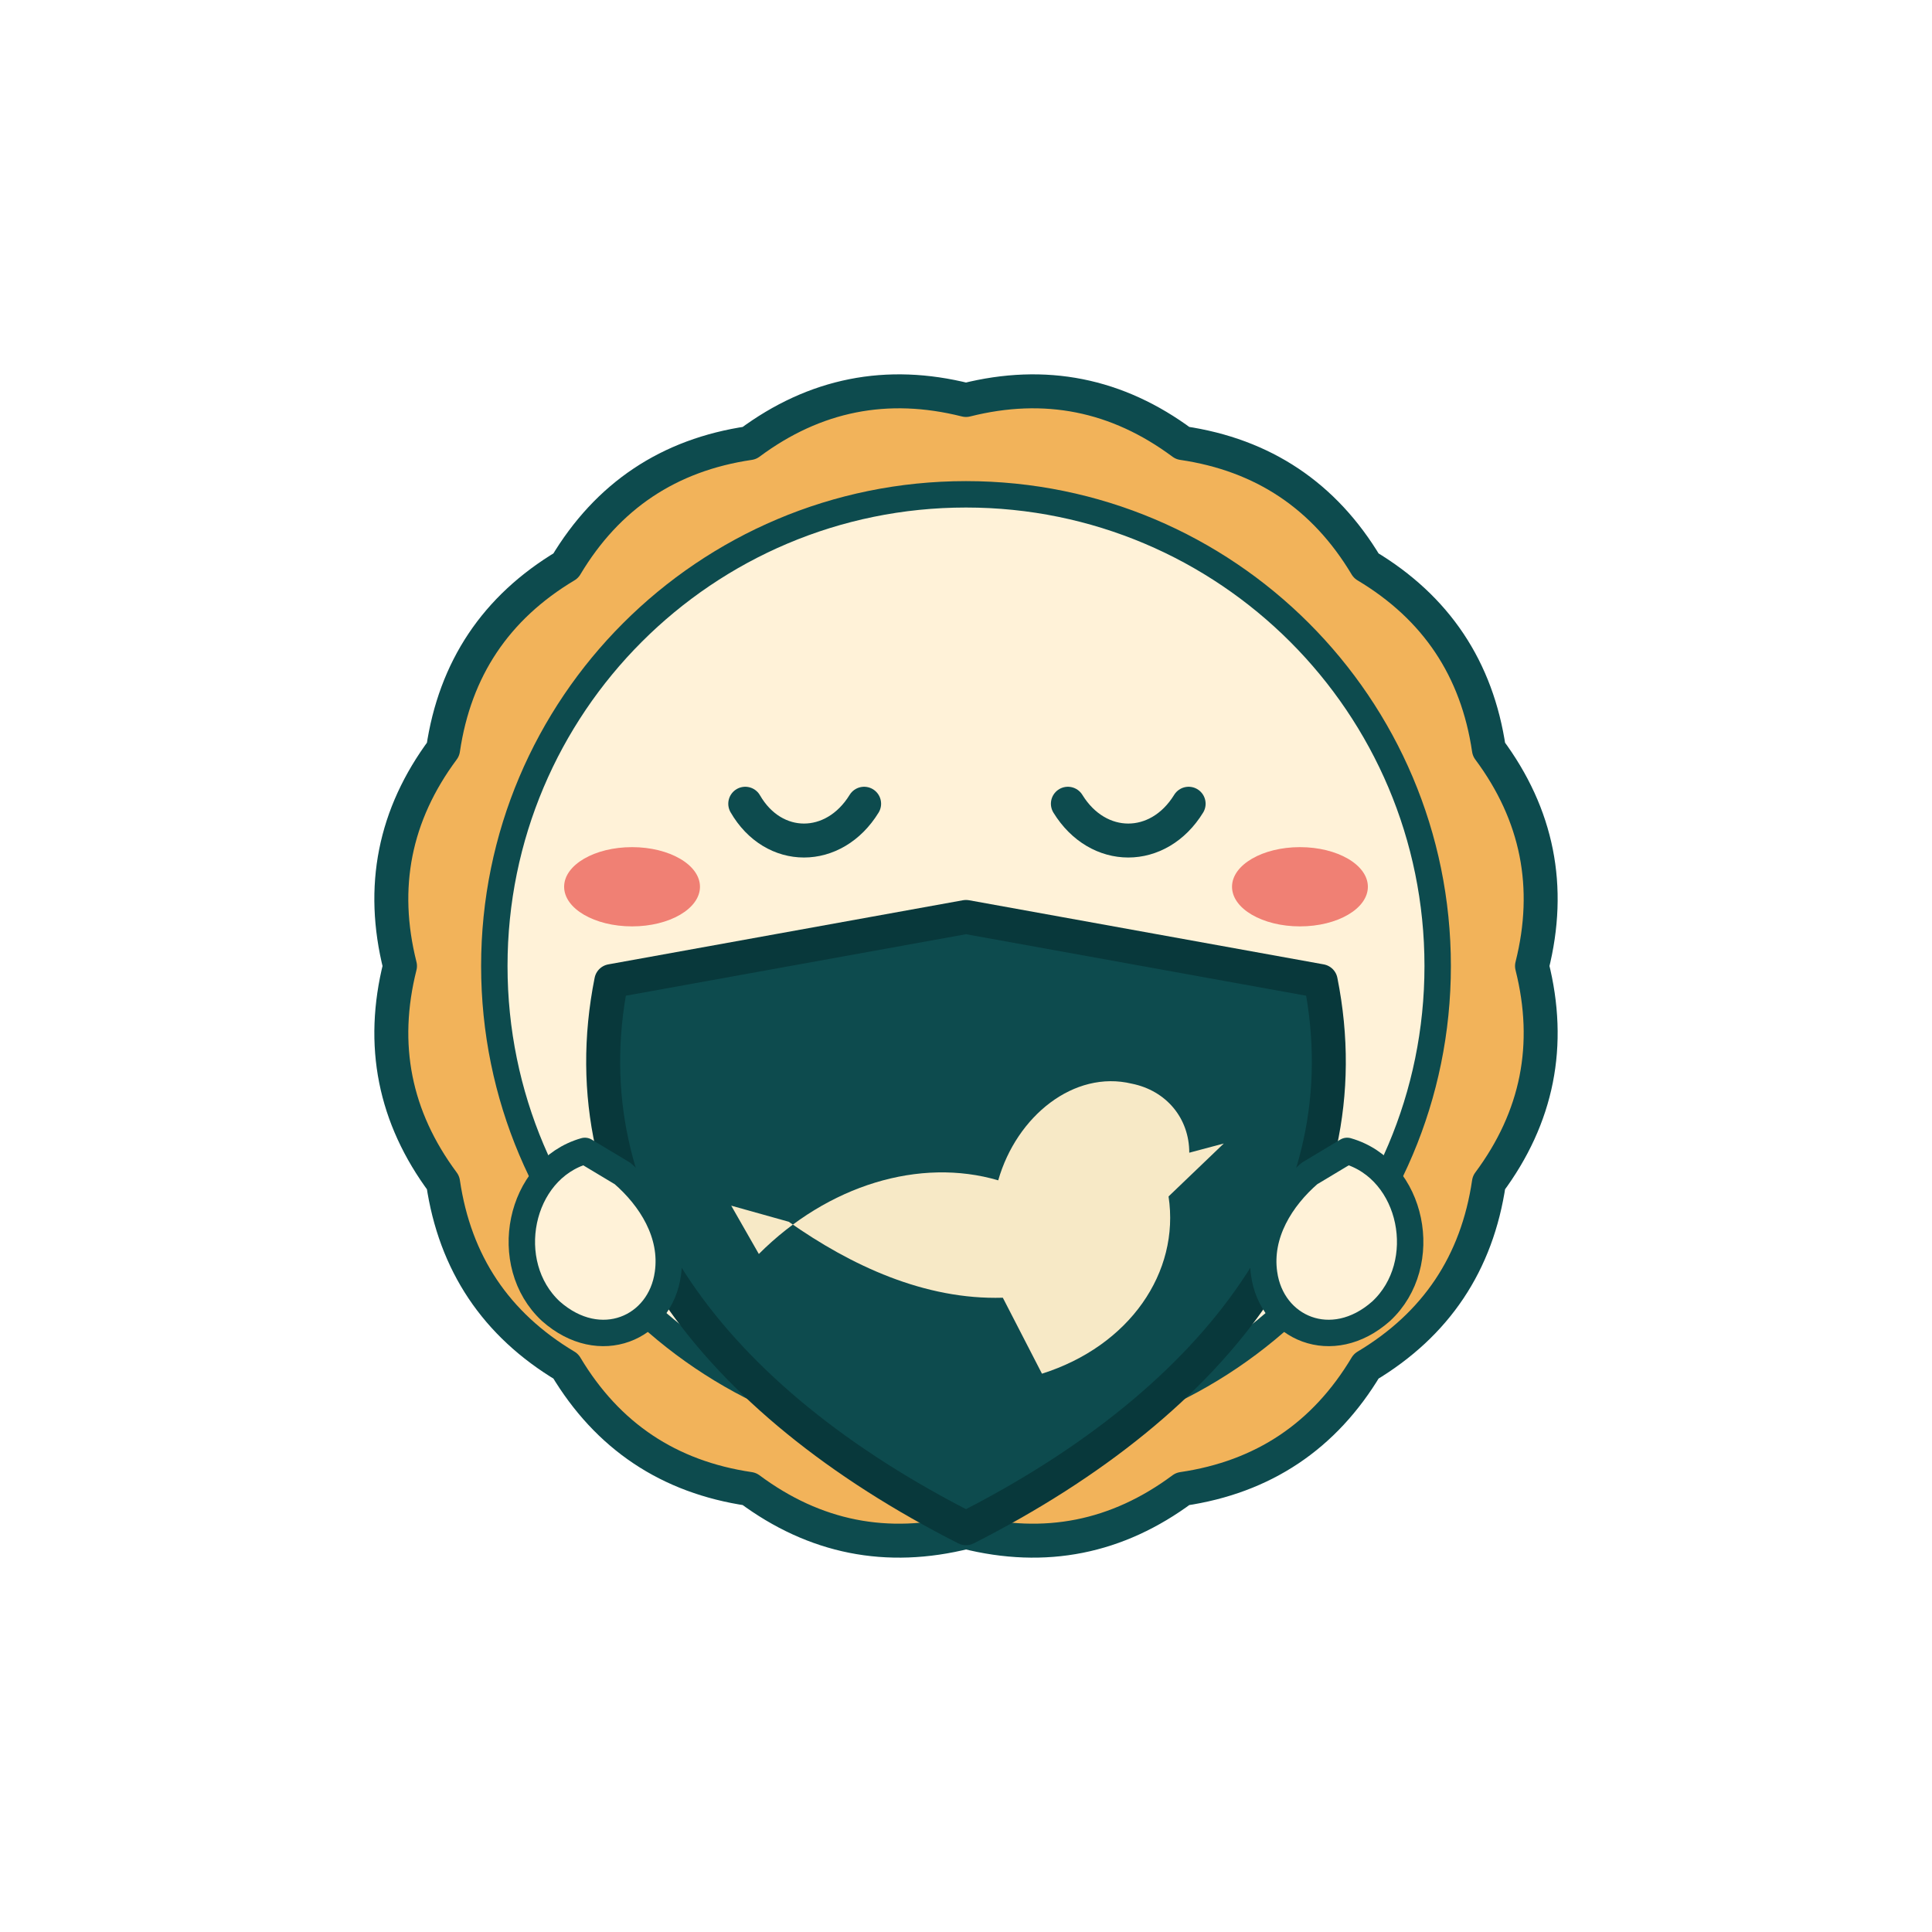
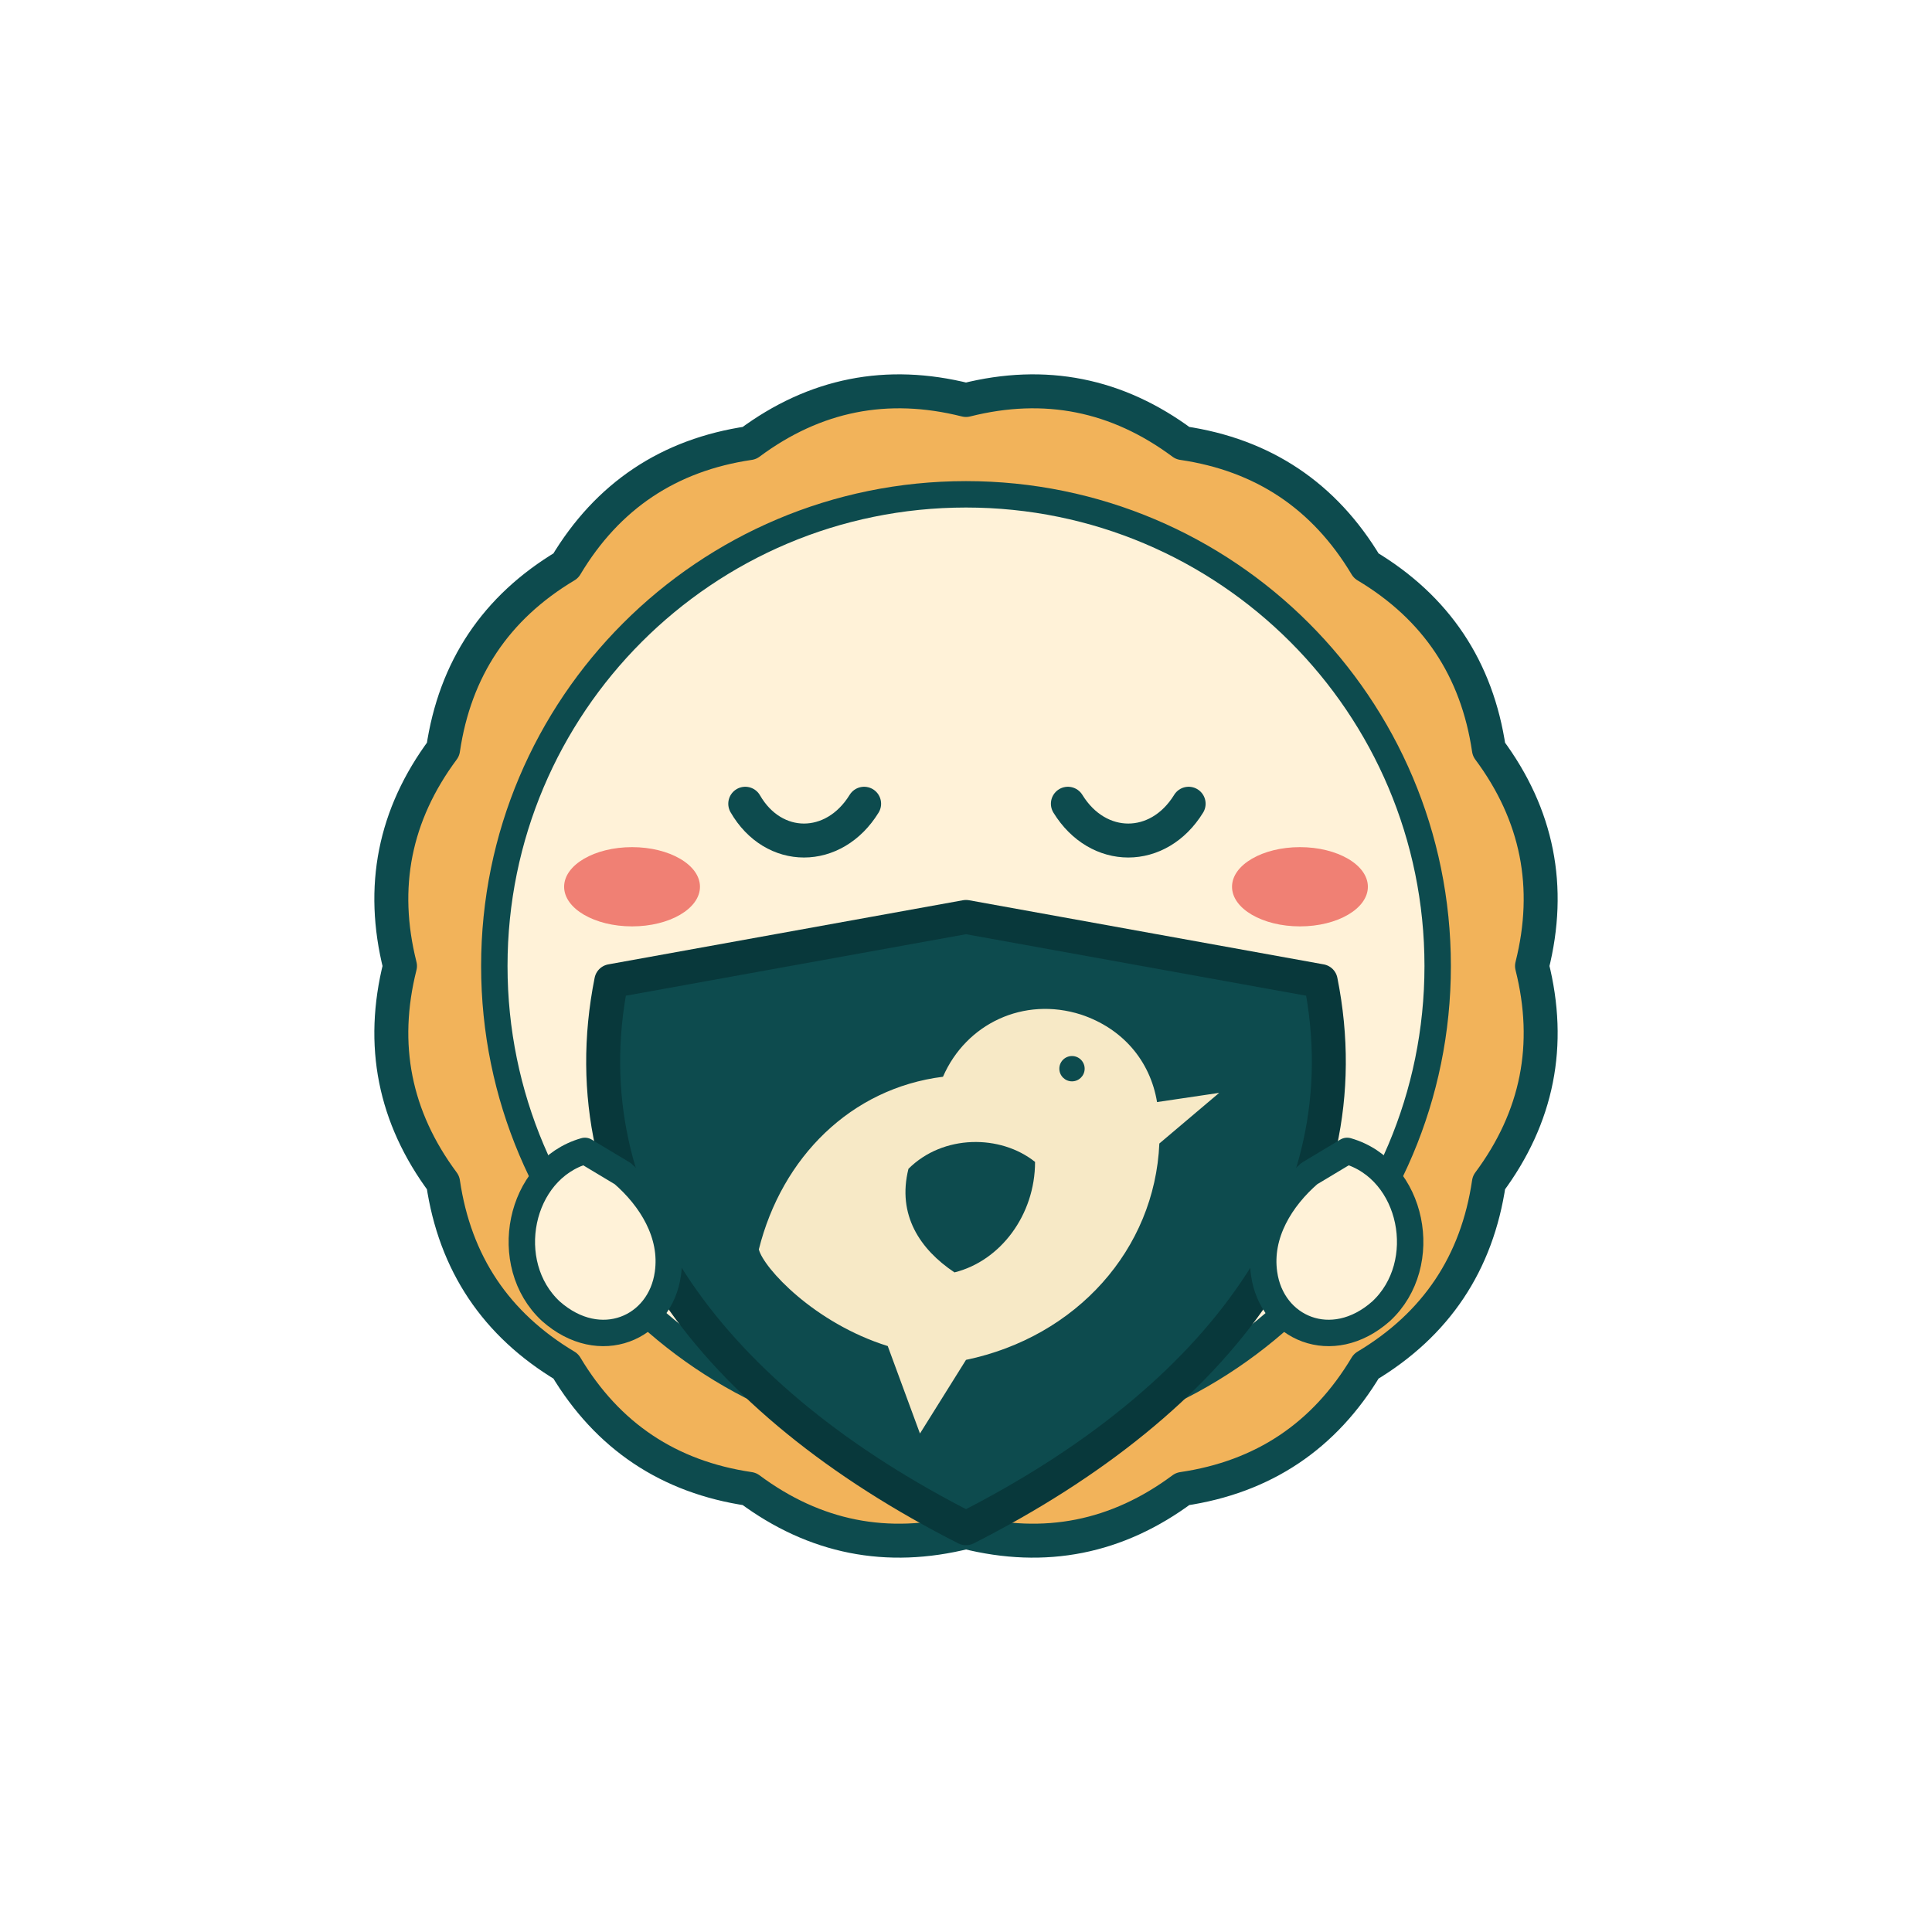
<svg xmlns="http://www.w3.org/2000/svg" viewBox="0 0 1024 1024" width="1024" height="1024" role="img" aria-label="ShyPie — complete pie holding a shield with a bird">
  <g>
    <path d="M 512 212 Q 574.82 196.19 626.81 234.84 Q 690.89 244.27 724.13 299.87 Q 779.73 333.11 789.16 397.19 Q 827.81 449.18 812 512 Q 827.81 574.82 789.16 626.81 Q 779.73 690.89 724.13 724.13 Q 690.89 779.73 626.81 789.16 Q 574.82 827.81 512 812 Q 449.18 827.81 397.19 789.16 Q 333.11 779.73 299.87 724.13 Q 244.27 690.89 234.84 626.81 Q 196.19 574.82 212 512 Q 196.19 449.18 234.84 397.19 Q 244.27 333.11 299.87 299.87 Q 333.11 244.27 397.19 234.84 Q 449.18 196.19 512 212 Z" fill="#F2B35A" stroke="#0D4B4E" stroke-width="18" stroke-linejoin="round" />
    <circle cx="512" cy="512" r="250" fill="#FFF2D8" stroke="#0D4B4E" stroke-width="14" />
    <g fill="none" stroke="#0D4B4E" stroke-width="18" stroke-linecap="round">
      <path d="M 395 426 C 410 452 442 452 458 426" />
      <path d="M 566 426 C 582 452 614 452 630 426" />
    </g>
    <ellipse cx="335" cy="470" rx="36" ry="21" fill="#F08074" />
    <ellipse cx="689" cy="470" rx="36" ry="21" fill="#F08074" />
    <path d="M 512 486 L 700 520 C 724 640 646 742 512 810 C 378 742 300 640 324 520 Z" fill="#0D4B4E" stroke="#08383B" stroke-width="18" stroke-linejoin="round" />
    <g fill="#FFF2D8" stroke="#0D4B4E" stroke-width="14" stroke-linejoin="round">
      <path d="M 310 610 C 275 620 265 670 292 695 C 318 718 350 704 354 675 C 357 654 345 635 330 622 Z" />
      <path d="M 714 610 C 749 620 759 670 732 695 C 706 718 674 704 670 675 C 667 654 679 635 694 622 Z" />
    </g>
    <g fill="#F7E9C6">
      <g transform="translate(512 650) scale(12.2) translate(-12 -12)">
-         <path d="M 3.0 13.2 C 6.0 10.2 10.0 9.0 13.4 10.0 C 14.2 7.2 16.7 5.2 19.2 5.8 C 20.7 6.1 21.7 7.3 21.7 8.8 L 23.2 8.4 L 20.8 10.7 C 21.3 14.0 19.1 17.2 15.3 18.4 L 13.6 15.1 C 10.2 15.2 7.0 13.7 4.3 11.8 L 1.8 11.1 Z" />
+         <path fill-rule="evenodd" d="M 3 13 C 4 9 7 6 11 5.5 C 12 3.2 14.5 2 17 2.8 C 18.8 3.4 20 4.8 20.3 6.6 L 23 6.2 L 20.4 8.4 C 20.2 13 16.8 16.8 12 17.8 L 10 21 L 8.6 17.2 C 5.4 16.2 3.2 13.8 3 13 Z M 9.5 9.5 C 11 8 13.5 8 15 9.2 C 15 11.5 13.5 13.5 11.5 14 C 10 13 9 11.5 9.5 9.5 Z M 16.6 4.6 a 0.55 0.55 0 1 0 0.01 0 Z" />
      </g>
    </g>
  </g>
</svg>
